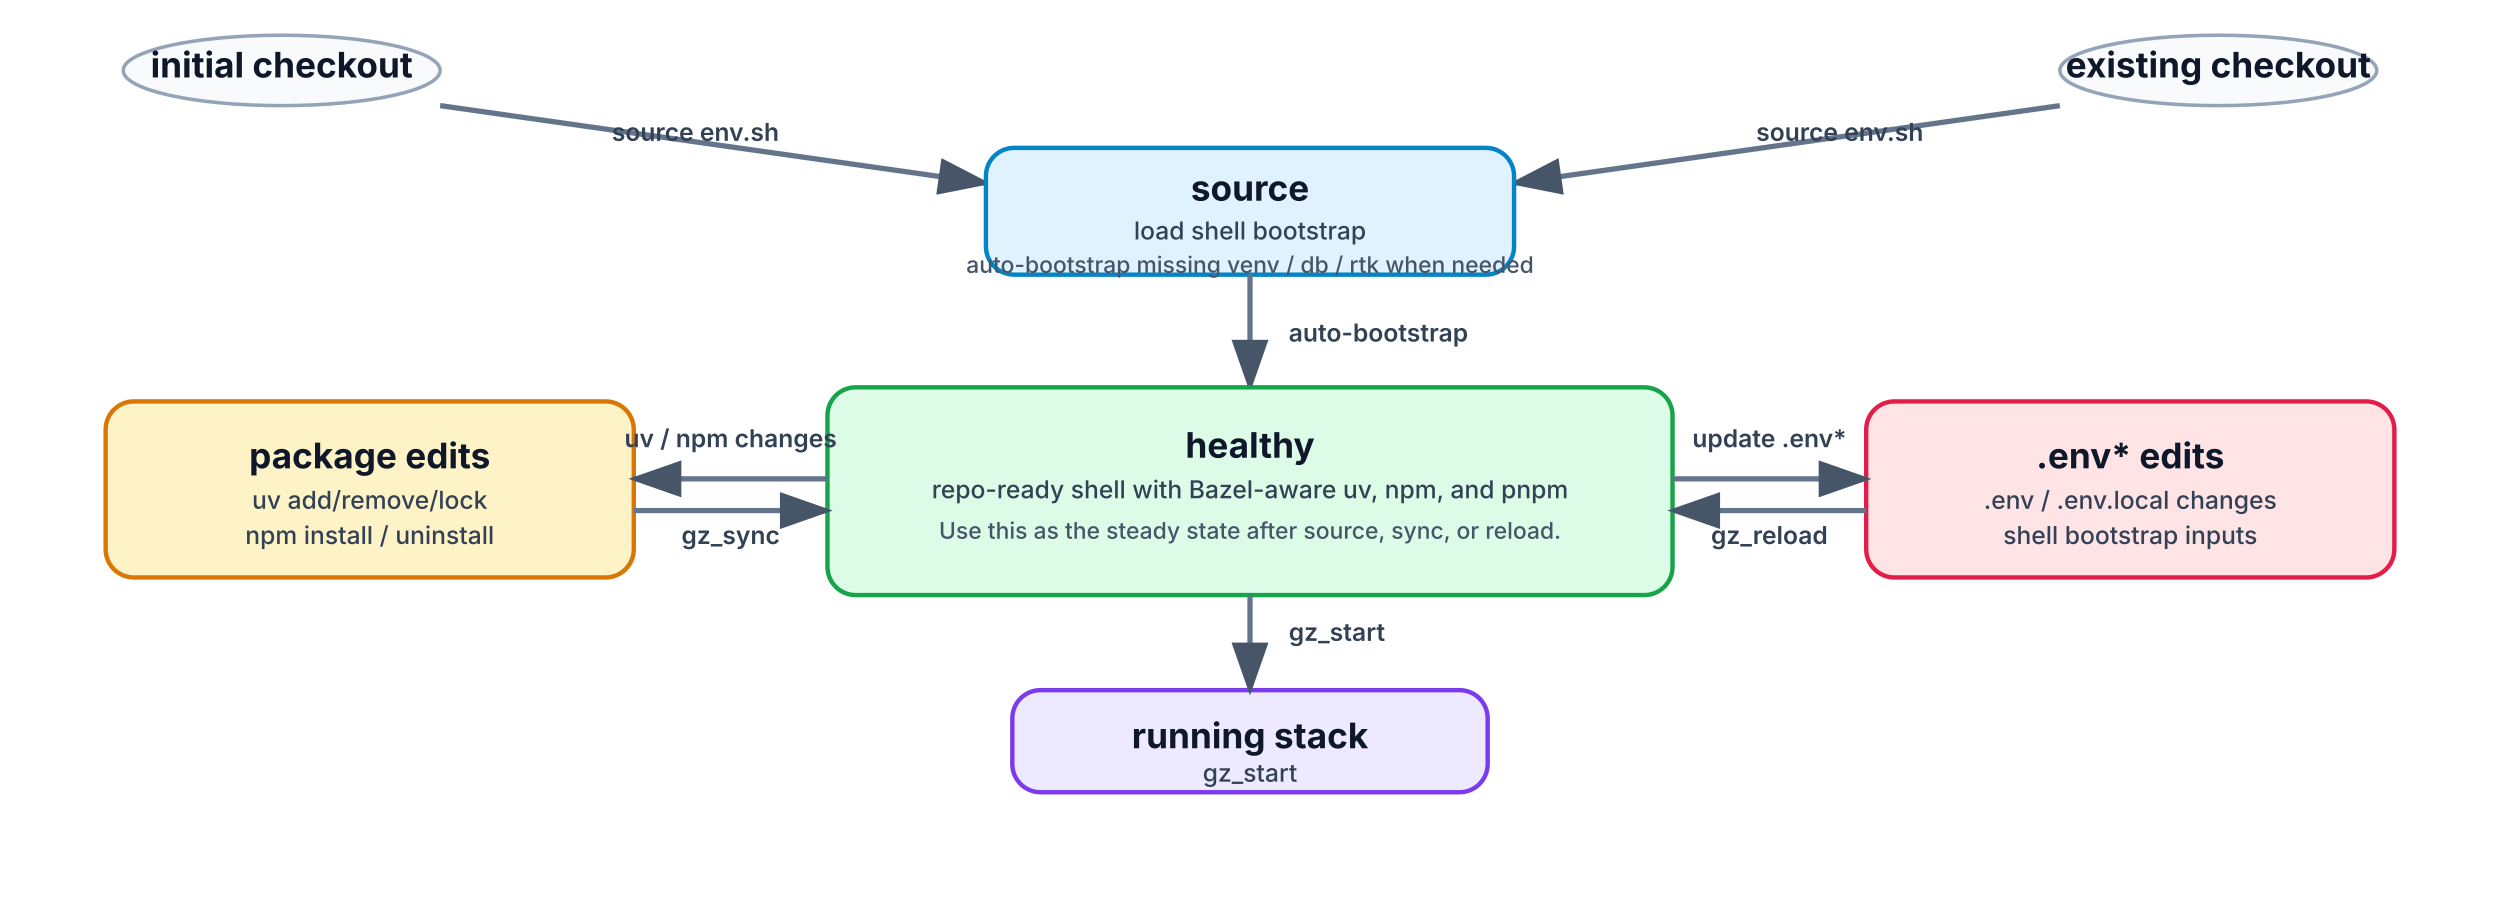
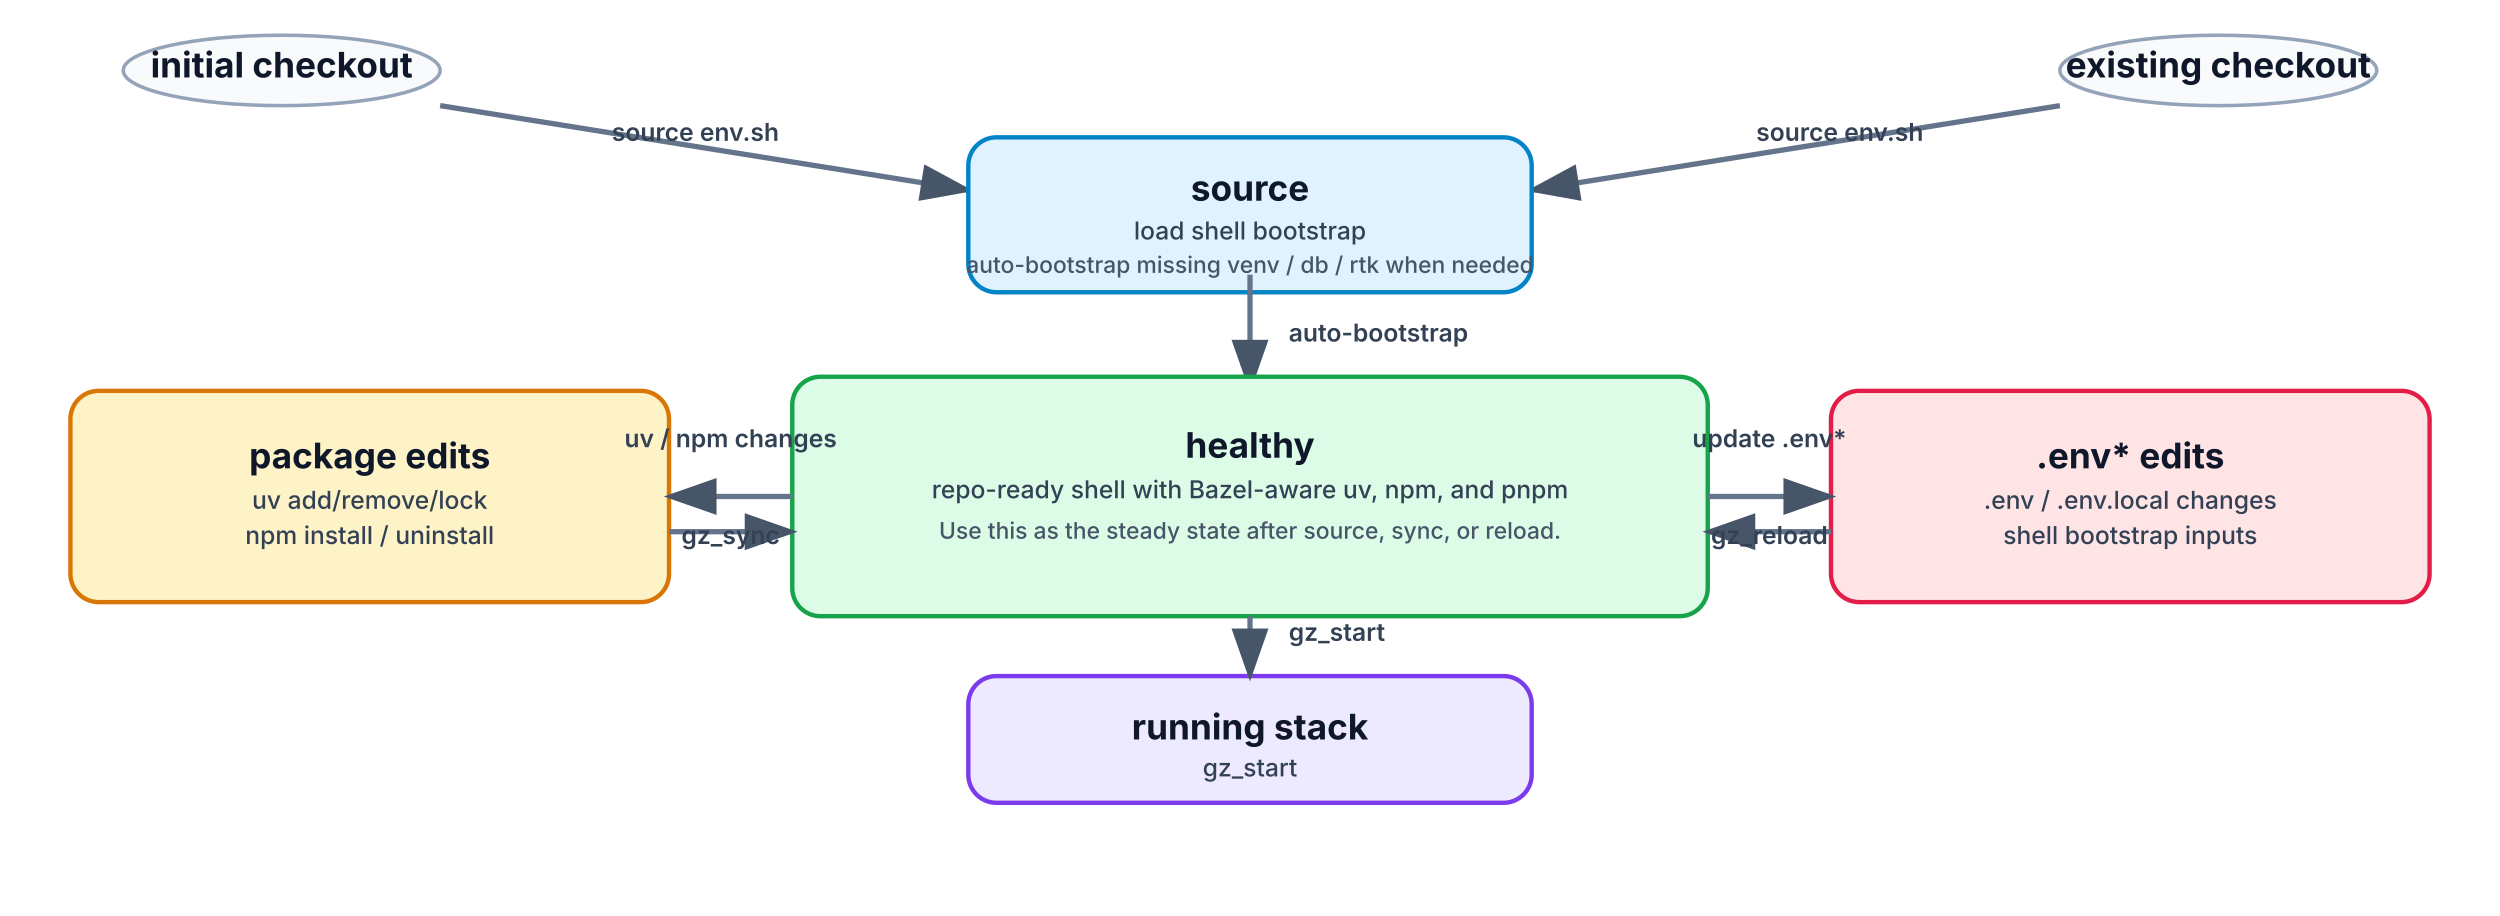
<svg xmlns="http://www.w3.org/2000/svg" viewBox="0 0 1420 520" role="img" aria-labelledby="workflow-title workflow-desc" width="1420" height="520" preserveAspectRatio="xMidYMid meet">
  <defs>
    <marker id="arrowhead" markerWidth="10" markerHeight="7" refX="9" refY="3.5" orient="auto" markerUnits="strokeWidth">
      <path d="M0,0 L10,3.5 L0,7 Z" fill="#475569" />
    </marker>
    <style>
      .state { stroke-width: 2.5; rx: 16; ry: 16; }
      .pill { stroke-width: 2; rx: 999; ry: 999; }
      .healthy { fill: #dcfce7; stroke: #16a34a; }
      .source { fill: #e0f2fe; stroke: #0284c7; }
      .package { fill: #fef3c7; stroke: #d97706; }
      .env { fill: #ffe4e6; stroke: #e11d48; }
      .running { fill: #ede9fe; stroke: #7c3aed; }
      .pill-fill { fill: #f8fafc; stroke: #94a3b8; }
      .label { fill: #0f172a; font: 700 20px/1.2 system-ui, -apple-system, BlinkMacSystemFont, "Segoe UI", sans-serif; }
      .sub { fill: #334155; font: 500 14px/1.2 system-ui, -apple-system, BlinkMacSystemFont, "Segoe UI", sans-serif; }
      .arrow { stroke: #64748b; stroke-width: 3; fill: none; marker-end: url(#arrowhead); }
      .arrow-soft { stroke: #94a3b8; stroke-width: 2.5; fill: none; marker-end: url(#arrowhead); stroke-dasharray: 6 5; }
      .arrow-label { fill: #334155; font: 600 14px/1.2 system-ui, -apple-system, BlinkMacSystemFont, "Segoe UI", sans-serif; }
      .small-note { fill: #475569; font: 500 13px/1.2 system-ui, -apple-system, BlinkMacSystemFont, "Segoe UI", sans-serif; }
    </style>
  </defs>
  <rect class="pill pill-fill" x="70" y="20" width="180" height="40" rx="999" ry="999" />
  <text class="label" x="160" y="44" text-anchor="middle">initial checkout</text>
  <rect class="pill pill-fill" x="1170" y="20" width="180" height="40" rx="999" ry="999" />
  <text class="label" x="1260" y="44" text-anchor="middle">existing checkout</text>
-   <path class="arrow" d="M250 60 L560 104" />
+   <path class="arrow" d="M250 60 L550 108" />
  <text class="arrow-label" x="395" y="80" text-anchor="middle">source env.sh</text>
-   <path class="arrow" d="M1170 60 L860 104" />
+   <path class="arrow" d="M1170 60 L870 108" />
  <text class="arrow-label" x="1045" y="80" text-anchor="middle">source env.sh</text>
-   <rect class="state source" x="560" y="84" width="300" height="72" rx="16" ry="16" />
+   <rect class="state source" x="550" y="78" width="320" height="88" rx="16" ry="16" />
  <text class="label" x="710" y="114" text-anchor="middle">source</text>
  <text class="sub" x="710" y="136" text-anchor="middle">load shell bootstrap</text>
  <text class="small-note" x="710" y="155" text-anchor="middle">auto-bootstrap missing venv / db / rtk when needed</text>
  <path class="arrow" d="M710 156 L710 220" />
  <text class="arrow-label" x="732" y="194">auto-bootstrap</text>
-   <rect class="state healthy" x="470" y="220" width="480" height="118" rx="18" ry="18" />
+   <rect class="state healthy" x="450" y="214" width="520" height="136" rx="18" ry="18" />
  <text class="label" x="710" y="260" text-anchor="middle">healthy</text>
  <text class="sub" x="710" y="283" text-anchor="middle">repo-ready shell with Bazel-aware uv, npm, and pnpm</text>
  <text class="small-note" x="710" y="306" text-anchor="middle">Use this as the steady state after source, sync, or reload.</text>
-   <rect class="state package" x="60" y="228" width="300" height="100" rx="16" ry="16" />
+   <rect class="state package" x="40" y="222" width="340" height="120" rx="16" ry="16" />
  <text class="label" x="210" y="266" text-anchor="middle">package edits</text>
  <text class="sub" x="210" y="289" text-anchor="middle">uv add/remove/lock</text>
  <text class="sub" x="210" y="309" text-anchor="middle">npm install / uninstall</text>
-   <path class="arrow" d="M470 272 L360 272" />
+   <path class="arrow" d="M450 282 L380 282" />
  <text class="arrow-label" x="415" y="254" text-anchor="middle">uv / npm changes</text>
-   <path class="arrow" d="M360 290 L470 290" />
+   <path class="arrow" d="M380 302 L450 302" />
  <text class="arrow-label" x="415" y="309" text-anchor="middle">gz_sync</text>
-   <rect class="state env" x="1060" y="228" width="300" height="100" rx="16" ry="16" />
+   <rect class="state env" x="1040" y="222" width="340" height="120" rx="16" ry="16" />
  <text class="label" x="1210" y="266" text-anchor="middle">.env* edits</text>
  <text class="sub" x="1210" y="289" text-anchor="middle">.env / .env.local changes</text>
  <text class="sub" x="1210" y="309" text-anchor="middle">shell bootstrap inputs</text>
-   <path class="arrow" d="M950 272 L1060 272" />
+   <path class="arrow" d="M970 282 L1040 282" />
  <text class="arrow-label" x="1005" y="254" text-anchor="middle">update .env*</text>
-   <path class="arrow" d="M1060 290 L950 290" />
+   <path class="arrow" d="M1040 302 L970 302" />
  <text class="arrow-label" x="1005" y="309" text-anchor="middle">gz_reload</text>
-   <rect class="state running" x="575" y="392" width="270" height="58" rx="16" ry="16" />
-   <text class="label" x="710" y="425" text-anchor="middle">running stack</text>
-   <text class="sub" x="710" y="444" text-anchor="middle">gz_start</text>
-   <path class="arrow" d="M710 338 L710 392" />
+   <rect class="state running" x="550" y="384" width="320" height="72" rx="16" ry="16" />
+   <text class="label" x="710" y="420" text-anchor="middle">running stack</text>
+   <text class="sub" x="710" y="441" text-anchor="middle">gz_start</text>
+   <path class="arrow" d="M710 350 L710 384" />
  <text class="arrow-label" x="732" y="364">gz_start</text>
</svg>
